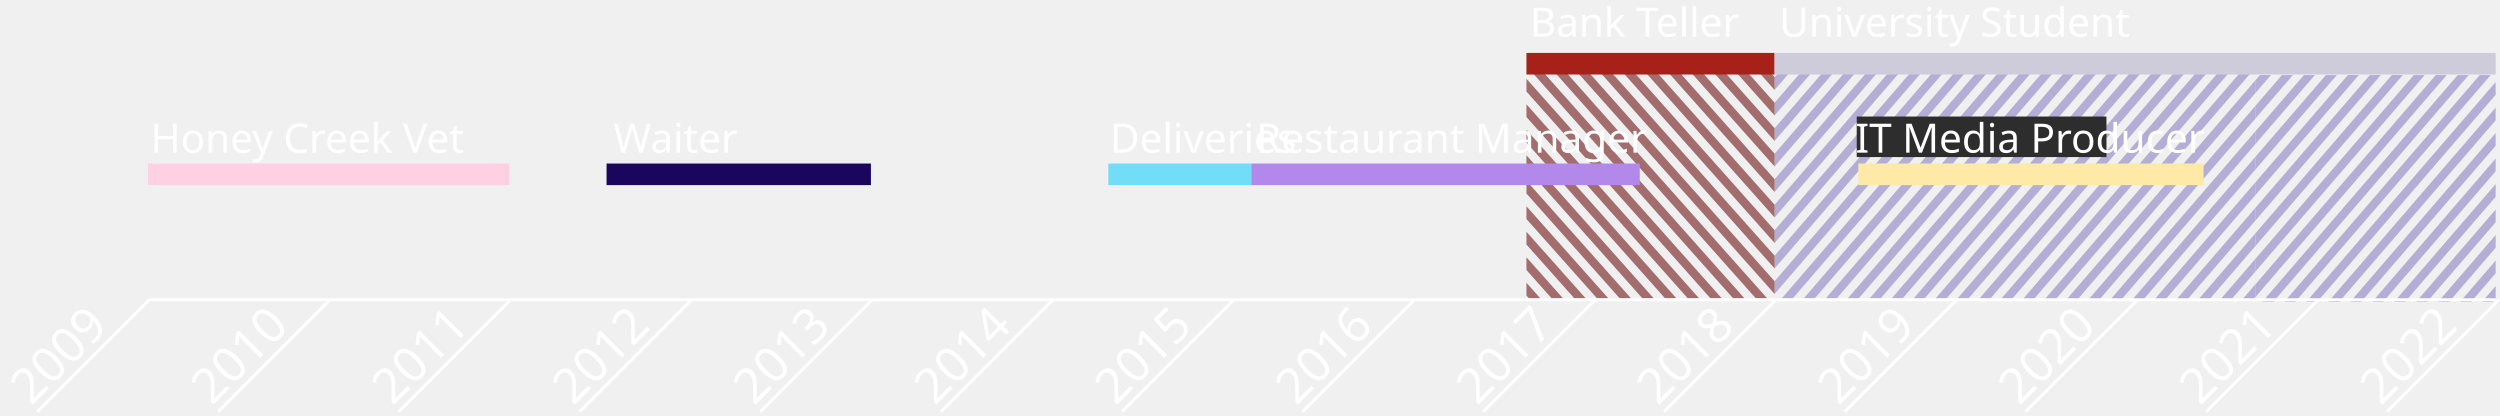
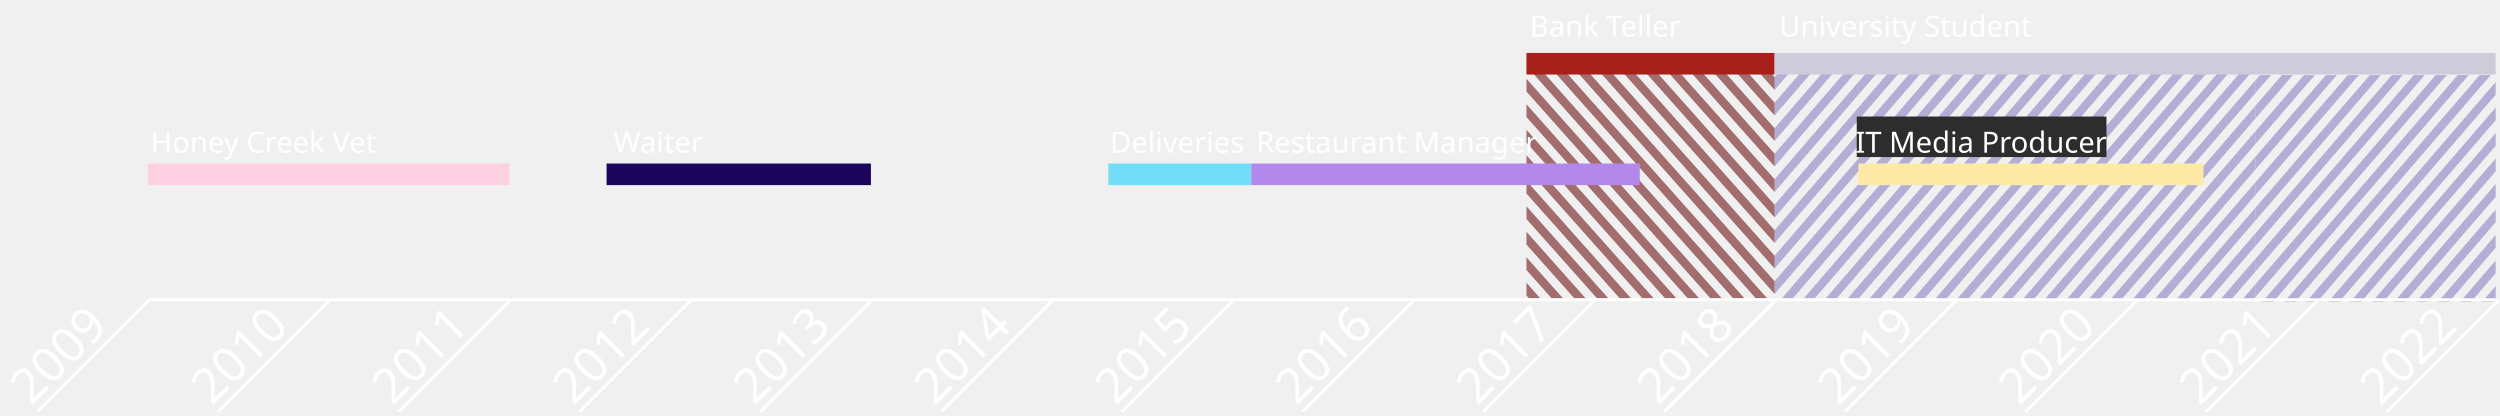
<svg xmlns="http://www.w3.org/2000/svg" viewBox="0 0 1541.6 256.17">
  <defs>
-     <style>.cls-1,.cls-4{fill:none;}.cls-2{fill:#b4aed6;}.cls-3{fill:#a36d6d;}.cls-4{stroke:#fff;stroke-miterlimit:10;stroke-width:1.82px;}.cls-5{font-size:29.94px;}.cls-13,.cls-5{fill:#fff;font-family:Oswald-Light, Oswald;font-weight:300;}.cls-6{fill:#ffcfe2;}.cls-7{fill:#1b065e;}.cls-8{fill:#72ddf7;}.cls-9{fill:#b388eb;}.cls-10{fill:#ffe9a6;}.cls-11{fill:#a8201a;}.cls-12{fill:#cecbda;}.cls-13{font-size:25px;}.cls-14{fill:#2d2d2e;}</style>
+     <style>.cls-1,.cls-4{fill:none;}.cls-2{fill:#b4aed6;}.cls-3{fill:#a36d6d;}.cls-4{stroke:#fff;stroke-miterlimit:10;stroke-width:1.82px;}.cls-5{font-size:29.94px;}.cls-13,.cls-5{fill:#fff;font-family:"Oswald", Oswald, sans-serif;font-weight:300;}.cls-6{fill:#ffcfe2;}.cls-7{fill:#1b065e;}.cls-8{fill:#72ddf7;}.cls-9{fill:#b388eb;}.cls-10{fill:#ffe9a6;}.cls-11{fill:#a8201a;}.cls-12{fill:#cecbda;}.cls-13{font-size:18px;}.cls-14{fill:#2d2d2e;}</style>
  </defs>
  <g id="Layer_2" data-name="Layer 2">
    <g id="Layer_1-2" data-name="Layer 1">
      <polygon class="cls-1" points="1242.52 80.03 1152.91 184.01 1146.13 184.01 1242.52 72.17 1242.52 80.03" />
      <polygon class="cls-1" points="1242.52 111.48 1180.01 184.01 1173.23 184.01 1242.52 103.62 1242.52 111.48" />
      <polygon class="cls-1" points="1242.52 95.75 1166.46 184.01 1159.68 184.01 1242.52 87.89 1242.52 95.75" />
      <polygon class="cls-1" points="1242.52 44.28 1242.52 48.58 1125.8 184.01 1119.03 184.01 1239.45 44.28 1242.52 44.28" />
      <polygon class="cls-1" points="1242.52 64.31 1139.36 184.01 1132.58 184.01 1242.52 56.44 1242.52 64.31" />
      <polygon class="cls-1" points="1242.52 174.37 1234.21 184.01 1227.43 184.01 1242.52 166.51 1242.52 174.37" />
      <polygon class="cls-1" points="1242.52 158.65 1220.66 184.01 1213.88 184.01 1242.52 150.79 1242.52 158.65" />
      <polygon class="cls-1" points="1242.52 184.01 1240.99 184.01 1242.52 182.24 1242.52 184.01" />
      <polygon class="cls-1" points="1242.52 127.2 1193.56 184.01 1186.78 184.01 1242.52 119.34 1242.52 127.2" />
      <polygon class="cls-1" points="1242.52 142.93 1207.11 184.01 1200.33 184.01 1242.52 135.06 1242.52 142.93" />
      <polygon class="cls-1" points="1124.27 44.28 1094.27 79.08 1094.27 71.22 1117.49 44.28 1124.27 44.28" />
      <polygon class="cls-1" points="1137.82 44.28 1094.27 94.81 1094.27 86.94 1131.04 44.28 1137.82 44.28" />
      <polygon class="cls-1" points="1151.37 44.28 1094.27 110.53 1094.27 102.67 1144.59 44.28 1151.37 44.28" />
      <polygon class="cls-1" points="1094.27 44.28 1097.16 44.28 1094.27 47.63 1094.27 44.28" />
      <polygon class="cls-1" points="1232.67 44.28 1112.25 184.01 1105.48 184.01 1225.89 44.28 1232.67 44.28" />
      <polygon class="cls-1" points="1110.71 44.28 1094.27 63.36 1094.27 55.5 1103.94 44.28 1110.71 44.28" />
      <polygon class="cls-1" points="1205.57 44.28 1094.27 173.43 1094.27 165.57 1198.79 44.28 1205.57 44.28" />
      <polygon class="cls-1" points="1219.12 44.28 1098.7 184.01 1094.27 184.01 1094.27 181.29 1212.35 44.28 1219.12 44.28" />
      <polygon class="cls-1" points="1192.02 44.28 1094.27 157.7 1094.27 149.84 1185.24 44.28 1192.02 44.28" />
      <polygon class="cls-1" points="1164.92 44.28 1094.27 126.26 1094.27 118.39 1158.14 44.28 1164.92 44.28" />
      <polygon class="cls-1" points="1178.47 44.28 1094.27 141.98 1094.27 134.12 1171.69 44.28 1178.47 44.28" />
      <polygon class="cls-2" points="1242.52 87.89 1159.68 184.01 1152.91 184.01 1242.52 80.03 1242.52 87.89" />
      <polygon class="cls-2" points="1242.52 103.62 1173.23 184.01 1166.46 184.01 1242.52 95.75 1242.52 103.62" />
      <polygon class="cls-2" points="1242.52 56.44 1132.58 184.01 1125.8 184.01 1242.52 48.58 1242.52 56.44" />
      <polygon class="cls-2" points="1242.52 72.17 1146.13 184.01 1139.36 184.01 1242.52 64.31 1242.52 72.17" />
      <polygon class="cls-2" points="1242.52 166.51 1227.43 184.01 1220.66 184.01 1242.52 158.65 1242.52 166.51" />
      <polygon class="cls-2" points="1239.45 44.28 1119.03 184.01 1112.25 184.01 1232.67 44.28 1239.45 44.28" />
      <polygon class="cls-2" points="1242.52 182.24 1240.99 184.01 1234.21 184.01 1242.52 174.37 1242.52 182.24" />
      <polygon class="cls-2" points="1242.52 119.34 1186.78 184.01 1180.01 184.01 1242.52 111.48 1242.52 119.34" />
      <polygon class="cls-2" points="1242.52 135.06 1200.33 184.01 1193.56 184.01 1242.52 127.2 1242.52 135.06" />
      <polygon class="cls-2" points="1242.52 150.79 1213.88 184.01 1207.11 184.01 1242.52 142.93 1242.52 150.79" />
      <polygon class="cls-2" points="1212.35 44.28 1094.27 181.29 1094.27 173.43 1205.57 44.28 1212.35 44.28" />
      <polygon class="cls-2" points="1131.04 44.28 1094.27 86.94 1094.27 79.08 1124.27 44.28 1131.04 44.28" />
      <polygon class="cls-2" points="1144.59 44.28 1094.27 102.67 1094.27 94.81 1137.82 44.28 1144.59 44.28" />
      <polygon class="cls-2" points="1158.14 44.28 1094.27 118.39 1094.27 110.53 1151.37 44.28 1158.14 44.28" />
      <polygon class="cls-2" points="1097.16 44.28 1103.94 44.28 1094.27 55.5 1094.27 47.63 1097.16 44.28" />
      <polygon class="cls-2" points="1117.49 44.28 1094.27 71.22 1094.27 63.36 1110.71 44.28 1117.49 44.28" />
      <polygon class="cls-2" points="1225.89 44.28 1105.48 184.01 1098.7 184.01 1219.12 44.28 1225.89 44.28" />
      <polygon class="cls-2" points="1198.79 44.28 1094.27 165.57 1094.27 157.7 1192.02 44.28 1198.79 44.28" />
      <polygon class="cls-2" points="1171.69 44.28 1094.27 134.12 1094.27 126.26 1164.92 44.28 1171.69 44.28" />
      <polygon class="cls-2" points="1185.24 44.28 1094.27 149.84 1094.27 141.98 1178.47 44.28 1185.24 44.28" />
      <polygon class="cls-1" points="1390.72 81.03 1301.11 185.01 1294.34 185.01 1390.72 73.17 1390.72 81.03" />
      <polygon class="cls-1" points="1390.72 112.48 1328.21 185.01 1321.44 185.01 1390.72 104.62 1390.72 112.48" />
      <polygon class="cls-1" points="1390.72 96.75 1314.66 185.01 1307.89 185.01 1390.72 88.89 1390.72 96.75" />
      <polygon class="cls-1" points="1390.72 45.28 1390.72 49.58 1274.01 185.01 1267.23 185.01 1387.65 45.28 1390.72 45.28" />
      <polygon class="cls-1" points="1390.72 65.31 1287.56 185.01 1280.79 185.01 1390.72 57.44 1390.72 65.31" />
      <polygon class="cls-1" points="1390.72 175.37 1382.42 185.01 1375.64 185.01 1390.72 167.51 1390.72 175.37" />
      <polygon class="cls-1" points="1390.72 159.65 1368.87 185.01 1362.09 185.01 1390.72 151.79 1390.72 159.65" />
      <polygon class="cls-1" points="1390.72 185.01 1389.19 185.01 1390.72 183.24 1390.72 185.01" />
      <polygon class="cls-1" points="1390.72 128.2 1341.76 185.01 1334.99 185.01 1390.72 120.34 1390.72 128.2" />
      <polygon class="cls-1" points="1390.72 143.93 1355.31 185.01 1348.54 185.01 1390.72 136.06 1390.72 143.93" />
      <polygon class="cls-1" points="1272.47 45.28 1242.48 80.08 1242.48 72.22 1265.69 45.28 1272.47 45.28" />
      <polygon class="cls-1" points="1286.02 45.28 1242.48 95.81 1242.48 87.94 1279.25 45.28 1286.02 45.28" />
      <polygon class="cls-1" points="1299.57 45.28 1242.48 111.53 1242.48 103.67 1292.8 45.28 1299.57 45.28" />
      <polygon class="cls-1" points="1242.48 45.28 1245.37 45.28 1242.48 48.63 1242.48 45.28" />
      <polygon class="cls-1" points="1380.88 45.28 1260.46 185.01 1253.68 185.01 1374.1 45.28 1380.88 45.28" />
      <polygon class="cls-1" points="1258.92 45.28 1242.48 64.36 1242.48 56.5 1252.14 45.28 1258.92 45.28" />
      <polygon class="cls-1" points="1353.78 45.28 1242.48 174.43 1242.48 166.57 1347 45.28 1353.78 45.28" />
      <polygon class="cls-1" points="1367.33 45.28 1246.91 185.01 1242.48 185.01 1242.48 182.29 1360.55 45.28 1367.33 45.28" />
      <polygon class="cls-1" points="1340.22 45.28 1242.48 158.7 1242.48 150.84 1333.45 45.28 1340.22 45.28" />
      <polygon class="cls-1" points="1313.12 45.28 1242.48 127.26 1242.48 119.39 1306.35 45.28 1313.12 45.28" />
      <polygon class="cls-1" points="1326.67 45.28 1242.48 142.98 1242.48 135.12 1319.9 45.28 1326.67 45.28" />
      <polygon class="cls-2" points="1390.72 88.89 1307.89 185.01 1301.11 185.01 1390.72 81.03 1390.72 88.89" />
      <polygon class="cls-2" points="1390.72 104.62 1321.44 185.01 1314.66 185.01 1390.72 96.75 1390.72 104.62" />
      <polygon class="cls-2" points="1390.72 57.44 1280.79 185.01 1274.01 185.01 1390.72 49.58 1390.72 57.44" />
      <polygon class="cls-2" points="1390.72 73.17 1294.34 185.01 1287.56 185.01 1390.72 65.31 1390.72 73.17" />
      <polygon class="cls-2" points="1390.72 167.51 1375.64 185.01 1368.87 185.01 1390.72 159.65 1390.72 167.51" />
      <polygon class="cls-2" points="1387.65 45.28 1267.23 185.01 1260.46 185.01 1380.88 45.28 1387.65 45.28" />
      <polygon class="cls-2" points="1390.72 183.24 1389.19 185.01 1382.42 185.01 1390.72 175.37 1390.72 183.24" />
      <polygon class="cls-2" points="1390.72 120.34 1334.99 185.01 1328.21 185.01 1390.72 112.48 1390.72 120.34" />
      <polygon class="cls-2" points="1390.72 136.06 1348.54 185.01 1341.76 185.01 1390.72 128.2 1390.72 136.06" />
      <polygon class="cls-2" points="1390.72 151.79 1362.09 185.01 1355.31 185.01 1390.72 143.93 1390.72 151.79" />
      <polygon class="cls-2" points="1360.55 45.28 1242.48 182.29 1242.48 174.43 1353.78 45.28 1360.55 45.28" />
      <polygon class="cls-2" points="1279.25 45.28 1242.48 87.94 1242.48 80.08 1272.47 45.28 1279.25 45.28" />
      <polygon class="cls-2" points="1292.8 45.28 1242.48 103.67 1242.48 95.81 1286.02 45.28 1292.8 45.28" />
      <polygon class="cls-2" points="1306.35 45.28 1242.48 119.39 1242.48 111.53 1299.57 45.28 1306.35 45.28" />
      <polygon class="cls-2" points="1245.37 45.28 1252.14 45.28 1242.48 56.5 1242.48 48.63 1245.37 45.28" />
      <polygon class="cls-2" points="1265.69 45.28 1242.48 72.22 1242.48 64.36 1258.92 45.28 1265.69 45.28" />
      <polygon class="cls-2" points="1374.1 45.28 1253.68 185.01 1246.91 185.01 1367.33 45.28 1374.1 45.28" />
      <polygon class="cls-2" points="1347 45.28 1242.48 166.57 1242.48 158.7 1340.22 45.28 1347 45.28" />
      <polygon class="cls-2" points="1319.9 45.28 1242.48 135.12 1242.48 127.26 1313.12 45.28 1319.9 45.28" />
      <polygon class="cls-2" points="1333.45 45.28 1242.48 150.84 1242.48 142.98 1326.67 45.28 1333.45 45.28" />
      <polygon class="cls-1" points="1538.93 82.03 1449.32 186.01 1442.54 186.01 1538.93 74.17 1538.93 82.03" />
      <polygon class="cls-1" points="1538.93 113.48 1476.42 186.01 1469.64 186.01 1538.93 105.62 1538.93 113.48" />
      <polygon class="cls-1" points="1538.93 97.75 1462.87 186.01 1456.09 186.01 1538.93 89.89 1538.93 97.75" />
      <polygon class="cls-1" points="1538.93 46.28 1538.93 50.58 1422.21 186.01 1415.44 186.01 1535.86 46.28 1538.93 46.28" />
      <polygon class="cls-1" points="1538.93 66.31 1435.77 186.01 1428.99 186.01 1538.93 58.44 1538.93 66.31" />
      <polygon class="cls-1" points="1538.93 176.37 1530.62 186.01 1523.85 186.01 1538.93 168.51 1538.93 176.37" />
      <polygon class="cls-1" points="1538.93 160.65 1517.07 186.01 1510.3 186.01 1538.93 152.79 1538.93 160.65" />
      <polygon class="cls-1" points="1538.93 186.01 1537.4 186.01 1538.93 184.24 1538.93 186.01" />
      <polygon class="cls-1" points="1538.93 129.2 1489.97 186.01 1483.19 186.01 1538.93 121.34 1538.93 129.2" />
      <polygon class="cls-1" points="1538.93 144.93 1503.52 186.01 1496.74 186.01 1538.93 137.06 1538.93 144.93" />
      <polygon class="cls-1" points="1420.68 46.28 1390.68 81.08 1390.68 73.22 1413.9 46.28 1420.68 46.28" />
      <polygon class="cls-1" points="1434.23 46.28 1390.68 96.81 1390.68 88.94 1427.45 46.28 1434.23 46.28" />
      <polygon class="cls-1" points="1447.78 46.28 1390.68 112.53 1390.68 104.67 1441 46.28 1447.78 46.28" />
      <polygon class="cls-1" points="1390.68 46.28 1393.57 46.28 1390.68 49.63 1390.68 46.28" />
      <polygon class="cls-1" points="1529.08 46.28 1408.66 186.01 1401.89 186.01 1522.31 46.28 1529.08 46.28" />
      <polygon class="cls-1" points="1407.13 46.28 1390.68 65.36 1390.68 57.5 1400.35 46.28 1407.13 46.28" />
      <polygon class="cls-1" points="1501.98 46.28 1390.68 175.43 1390.68 167.57 1495.2 46.28 1501.98 46.28" />
      <polygon class="cls-1" points="1515.53 46.28 1395.11 186.01 1390.68 186.01 1390.68 183.29 1508.76 46.28 1515.53 46.28" />
      <polygon class="cls-1" points="1488.43 46.28 1390.68 159.7 1390.68 151.84 1481.65 46.28 1488.43 46.28" />
      <polygon class="cls-1" points="1461.33 46.28 1390.68 128.26 1390.68 120.39 1454.55 46.28 1461.33 46.28" />
      <polygon class="cls-1" points="1474.88 46.28 1390.68 143.98 1390.68 136.12 1468.1 46.28 1474.88 46.28" />
      <polygon class="cls-2" points="1538.93 89.89 1456.09 186.01 1449.32 186.01 1538.93 82.03 1538.93 89.89" />
      <polygon class="cls-2" points="1538.93 105.62 1469.64 186.01 1462.87 186.01 1538.93 97.75 1538.93 105.62" />
      <polygon class="cls-2" points="1538.93 58.44 1428.99 186.01 1422.21 186.01 1538.93 50.58 1538.93 58.44" />
      <polygon class="cls-2" points="1538.93 74.17 1442.54 186.01 1435.77 186.01 1538.93 66.31 1538.93 74.17" />
      <polygon class="cls-2" points="1538.93 168.51 1523.85 186.01 1517.07 186.01 1538.93 160.65 1538.93 168.51" />
      <polygon class="cls-2" points="1535.86 46.28 1415.44 186.01 1408.66 186.01 1529.08 46.28 1535.86 46.28" />
      <polygon class="cls-2" points="1538.93 184.24 1537.4 186.01 1530.62 186.01 1538.93 176.37 1538.93 184.24" />
      <polygon class="cls-2" points="1538.93 121.34 1483.19 186.01 1476.42 186.01 1538.93 113.48 1538.93 121.34" />
      <polygon class="cls-2" points="1538.93 137.06 1496.74 186.01 1489.97 186.01 1538.93 129.2 1538.93 137.06" />
      <polygon class="cls-2" points="1538.93 152.79 1510.3 186.01 1503.52 186.01 1538.93 144.93 1538.93 152.79" />
      <polygon class="cls-2" points="1508.76 46.28 1390.68 183.29 1390.68 175.43 1501.98 46.28 1508.76 46.28" />
      <polygon class="cls-2" points="1427.45 46.28 1390.68 88.94 1390.68 81.08 1420.68 46.28 1427.45 46.28" />
      <polygon class="cls-2" points="1441 46.28 1390.68 104.67 1390.68 96.81 1434.23 46.28 1441 46.28" />
      <polygon class="cls-2" points="1454.55 46.28 1390.68 120.39 1390.68 112.53 1447.78 46.28 1454.55 46.28" />
      <polygon class="cls-2" points="1393.57 46.28 1400.35 46.28 1390.68 57.5 1390.68 49.63 1393.57 46.28" />
      <polygon class="cls-2" points="1413.9 46.28 1390.68 73.22 1390.68 65.36 1407.13 46.28 1413.9 46.28" />
      <polygon class="cls-2" points="1522.31 46.28 1401.89 186.01 1395.11 186.01 1515.53 46.28 1522.31 46.28" />
      <polygon class="cls-2" points="1495.2 46.28 1390.68 167.57 1390.68 159.7 1488.43 46.28 1495.2 46.28" />
      <polygon class="cls-2" points="1468.1 46.28 1390.68 136.12 1390.68 128.26 1461.33 46.28 1468.1 46.28" />
      <polygon class="cls-2" points="1481.65 46.28 1390.68 151.84 1390.68 143.98 1474.88 46.28 1481.65 46.28" />
      <polygon class="cls-1" points="941.27 80.03 1033.78 184.01 1040.78 184.01 941.27 72.17 941.27 80.03" />
      <polygon class="cls-1" points="941.27 111.48 1005.8 184.01 1012.8 184.01 941.27 103.62 941.27 111.48" />
      <polygon class="cls-1" points="941.27 95.75 1019.79 184.01 1026.79 184.01 941.27 87.89 941.27 95.75" />
      <polygon class="cls-1" points="941.27 44.28 941.27 48.58 1061.76 184.01 1068.76 184.01 944.44 44.28 941.27 44.28" />
      <polygon class="cls-1" points="941.27 64.31 1047.77 184.01 1054.77 184.01 941.27 56.44 941.27 64.31" />
      <polygon class="cls-1" points="941.27 174.37 949.85 184.01 956.84 184.01 941.27 166.51 941.27 174.37" />
      <polygon class="cls-1" points="941.27 158.65 963.84 184.01 970.83 184.01 941.27 150.79 941.27 158.65" />
      <polygon class="cls-1" points="941.27 184.01 942.85 184.01 941.27 182.24 941.27 184.01" />
      <polygon class="cls-1" points="941.27 127.2 991.82 184.01 998.81 184.01 941.27 119.34 941.27 127.2" />
      <polygon class="cls-1" points="941.27 142.93 977.83 184.01 984.82 184.01 941.27 135.06 941.27 142.93" />
      <polygon class="cls-1" points="1063.35 44.28 1094.31 79.08 1094.31 71.22 1070.34 44.28 1063.35 44.28" />
      <polygon class="cls-1" points="1049.36 44.28 1094.31 94.81 1094.31 86.94 1056.36 44.28 1049.36 44.28" />
      <polygon class="cls-1" points="1035.37 44.28 1094.31 110.53 1094.31 102.67 1042.37 44.28 1035.37 44.28" />
      <polygon class="cls-1" points="1094.31 44.28 1091.33 44.28 1094.31 47.63 1094.31 44.28" />
      <polygon class="cls-1" points="951.44 44.28 1075.75 184.01 1082.74 184.01 958.43 44.28 951.44 44.28" />
      <polygon class="cls-1" points="1077.34 44.28 1094.31 63.36 1094.31 55.5 1084.33 44.28 1077.34 44.28" />
      <polygon class="cls-1" points="979.41 44.28 1094.31 173.43 1094.31 165.57 986.41 44.28 979.41 44.28" />
      <polygon class="cls-1" points="965.43 44.28 1089.74 184.01 1094.31 184.01 1094.31 181.29 972.42 44.28 965.43 44.28" />
      <polygon class="cls-1" points="993.4 44.28 1094.31 157.7 1094.31 149.84 1000.4 44.28 993.4 44.28" />
      <polygon class="cls-1" points="1021.38 44.28 1094.31 126.26 1094.31 118.39 1028.38 44.28 1021.38 44.28" />
      <polygon class="cls-1" points="1007.39 44.28 1094.31 141.98 1094.31 134.12 1014.39 44.28 1007.39 44.28" />
      <polygon class="cls-3" points="941.27 87.89 1026.79 184.01 1033.78 184.01 941.27 80.03 941.27 87.89" />
      <polygon class="cls-3" points="941.27 103.62 1012.8 184.01 1019.79 184.01 941.27 95.75 941.27 103.62" />
      <polygon class="cls-3" points="941.27 56.44 1054.77 184.01 1061.76 184.01 941.27 48.58 941.27 56.44" />
      <polygon class="cls-3" points="941.27 72.17 1040.78 184.01 1047.77 184.01 941.27 64.31 941.27 72.17" />
      <polygon class="cls-3" points="941.27 166.51 956.84 184.01 963.84 184.01 941.27 158.65 941.27 166.51" />
      <polygon class="cls-3" points="944.44 44.28 1068.76 184.01 1075.75 184.01 951.44 44.28 944.44 44.28" />
      <polygon class="cls-3" points="941.27 182.24 942.85 184.01 949.85 184.01 941.27 174.37 941.27 182.24" />
      <polygon class="cls-3" points="941.27 119.34 998.81 184.01 1005.8 184.01 941.27 111.48 941.27 119.34" />
      <polygon class="cls-3" points="941.27 135.06 984.82 184.01 991.82 184.01 941.27 127.2 941.27 135.06" />
      <polygon class="cls-3" points="941.27 150.79 970.83 184.01 977.83 184.01 941.27 142.93 941.27 150.79" />
      <polygon class="cls-3" points="972.42 44.28 1094.31 181.29 1094.31 173.43 979.41 44.28 972.42 44.28" />
      <polygon class="cls-3" points="1056.36 44.28 1094.31 86.94 1094.31 79.08 1063.35 44.28 1056.36 44.28" />
      <polygon class="cls-3" points="1042.37 44.28 1094.31 102.67 1094.31 94.81 1049.36 44.28 1042.37 44.28" />
      <polygon class="cls-3" points="1028.38 44.28 1094.31 118.39 1094.31 110.53 1035.37 44.28 1028.38 44.28" />
      <polygon class="cls-3" points="1091.33 44.28 1084.33 44.28 1094.31 55.5 1094.31 47.63 1091.33 44.28" />
      <polygon class="cls-3" points="1070.34 44.28 1094.31 71.22 1094.31 63.36 1077.34 44.28 1070.34 44.28" />
      <polygon class="cls-3" points="958.43 44.28 1082.74 184.01 1089.74 184.01 965.43 44.28 958.43 44.28" />
      <polygon class="cls-3" points="986.41 44.28 1094.31 165.57 1094.31 157.7 993.4 44.28 986.41 44.28" />
      <polygon class="cls-3" points="1014.39 44.28 1094.31 134.12 1094.31 126.26 1021.38 44.28 1014.39 44.28" />
      <polygon class="cls-3" points="1000.4 44.28 1094.31 149.84 1094.31 141.98 1007.39 44.28 1000.4 44.28" />
      <line class="cls-4" x1="91.25" y1="184.84" x2="1538.93" y2="184.84" />
      <line class="cls-4" x1="92.08" y1="184.84" x2="23.04" y2="253.88" />
      <line class="cls-4" x1="203.53" y1="184.84" x2="134.5" y2="253.88" />
      <line class="cls-4" x1="314.98" y1="184.84" x2="245.95" y2="253.88" />
      <line class="cls-4" x1="426.43" y1="184.84" x2="357.4" y2="253.88" />
      <line class="cls-4" x1="537.88" y1="184.84" x2="468.85" y2="253.88" />
      <line class="cls-4" x1="649.34" y1="184.84" x2="580.3" y2="253.88" />
      <line class="cls-4" x1="760.79" y1="184.84" x2="691.75" y2="253.88" />
      <line class="cls-4" x1="872.24" y1="184.84" x2="803.21" y2="253.88" />
      <line class="cls-4" x1="983.69" y1="184.84" x2="914.66" y2="253.88" />
      <line class="cls-4" x1="1095.14" y1="184.84" x2="1026.11" y2="253.88" />
      <line class="cls-4" x1="1206.59" y1="184.84" x2="1137.56" y2="253.88" />
      <line class="cls-4" x1="1318.05" y1="184.84" x2="1249.01" y2="253.88" />
      <line class="cls-4" x1="1429.5" y1="184.84" x2="1360.46" y2="253.88" />
      <line class="cls-4" x1="1540.95" y1="184.84" x2="1471.92" y2="253.88" />
      <text class="cls-5" transform="translate(19.16 250.51) rotate(-45)">2009</text>
      <text class="cls-5" transform="translate(130.61 250.51) rotate(-45)">2010</text>
      <text class="cls-5" transform="translate(242.06 250.51) rotate(-45)">2011</text>
      <text class="cls-5" transform="translate(353.51 250.51) rotate(-45)">2012</text>
      <text class="cls-5" transform="translate(464.96 250.51) rotate(-45)">2013</text>
      <text class="cls-5" transform="translate(576.42 250.51) rotate(-45)">2014</text>
      <text class="cls-5" transform="translate(687.87 250.51) rotate(-45)">2015</text>
      <text class="cls-5" transform="translate(799.32 250.51) rotate(-45)">2016</text>
      <text class="cls-5" transform="translate(910.77 250.51) rotate(-45)">2017</text>
      <text class="cls-5" transform="translate(1022.22 250.51) rotate(-45)">2018</text>
      <text class="cls-5" transform="translate(1133.67 250.51) rotate(-45)">2019</text>
      <text class="cls-5" transform="translate(1245.13 250.51) rotate(-45)">2020</text>
      <text class="cls-5" transform="translate(1356.58 250.51) rotate(-45)">2021</text>
      <text class="cls-5" transform="translate(1468.03 250.51) rotate(-45)">2022</text>
      <rect id="Honey_Creek" data-name="Honey Creek" class="cls-6" x="91.25" y="100.84" width="222.9" height="13.31" />
      <rect id="McJs" class="cls-7" x="374.03" y="100.84" width="163.02" height="13.31" />
      <rect id="Caseys" class="cls-8" x="683.44" y="100.84" width="88.16" height="13.31" />
      <rect id="Hardees" class="cls-9" x="771.6" y="100.84" width="239.54" height="13.31" />
      <rect id="Hardees-2" data-name="Hardees" class="cls-10" x="1145.93" y="100.84" width="212.87" height="13.31" />
      <rect id="Citizens" class="cls-11" x="941.27" y="32.64" width="153.04" height="13.31" />
      <rect id="Citizens-2" data-name="Citizens" class="cls-12" x="1094.27" y="32.64" width="444.65" height="13.31" />
      <text class="cls-13" transform="translate(92.86 94.15)">Honey Creek Vet</text>
      <text class="cls-13" transform="translate(378.27 94.15)">Waiter</text>
      <text class="cls-13" transform="translate(684.45 94.15)">Deliveries</text>
      <text class="cls-13" transform="translate(774.55 94.15)">Restaurant Manager</text>
      <text class="cls-13" transform="translate(943.34 22.62)">Bank Teller</text>
      <text class="cls-13" transform="translate(1097.12 22.62)">University Student</text>
      <rect class="cls-14" x="1144.93" y="71.86" width="154" height="25" />
      <text class="cls-13" transform="translate(1144.13 94.15)">IT Media Producer</text>
    </g>
  </g>
</svg>
